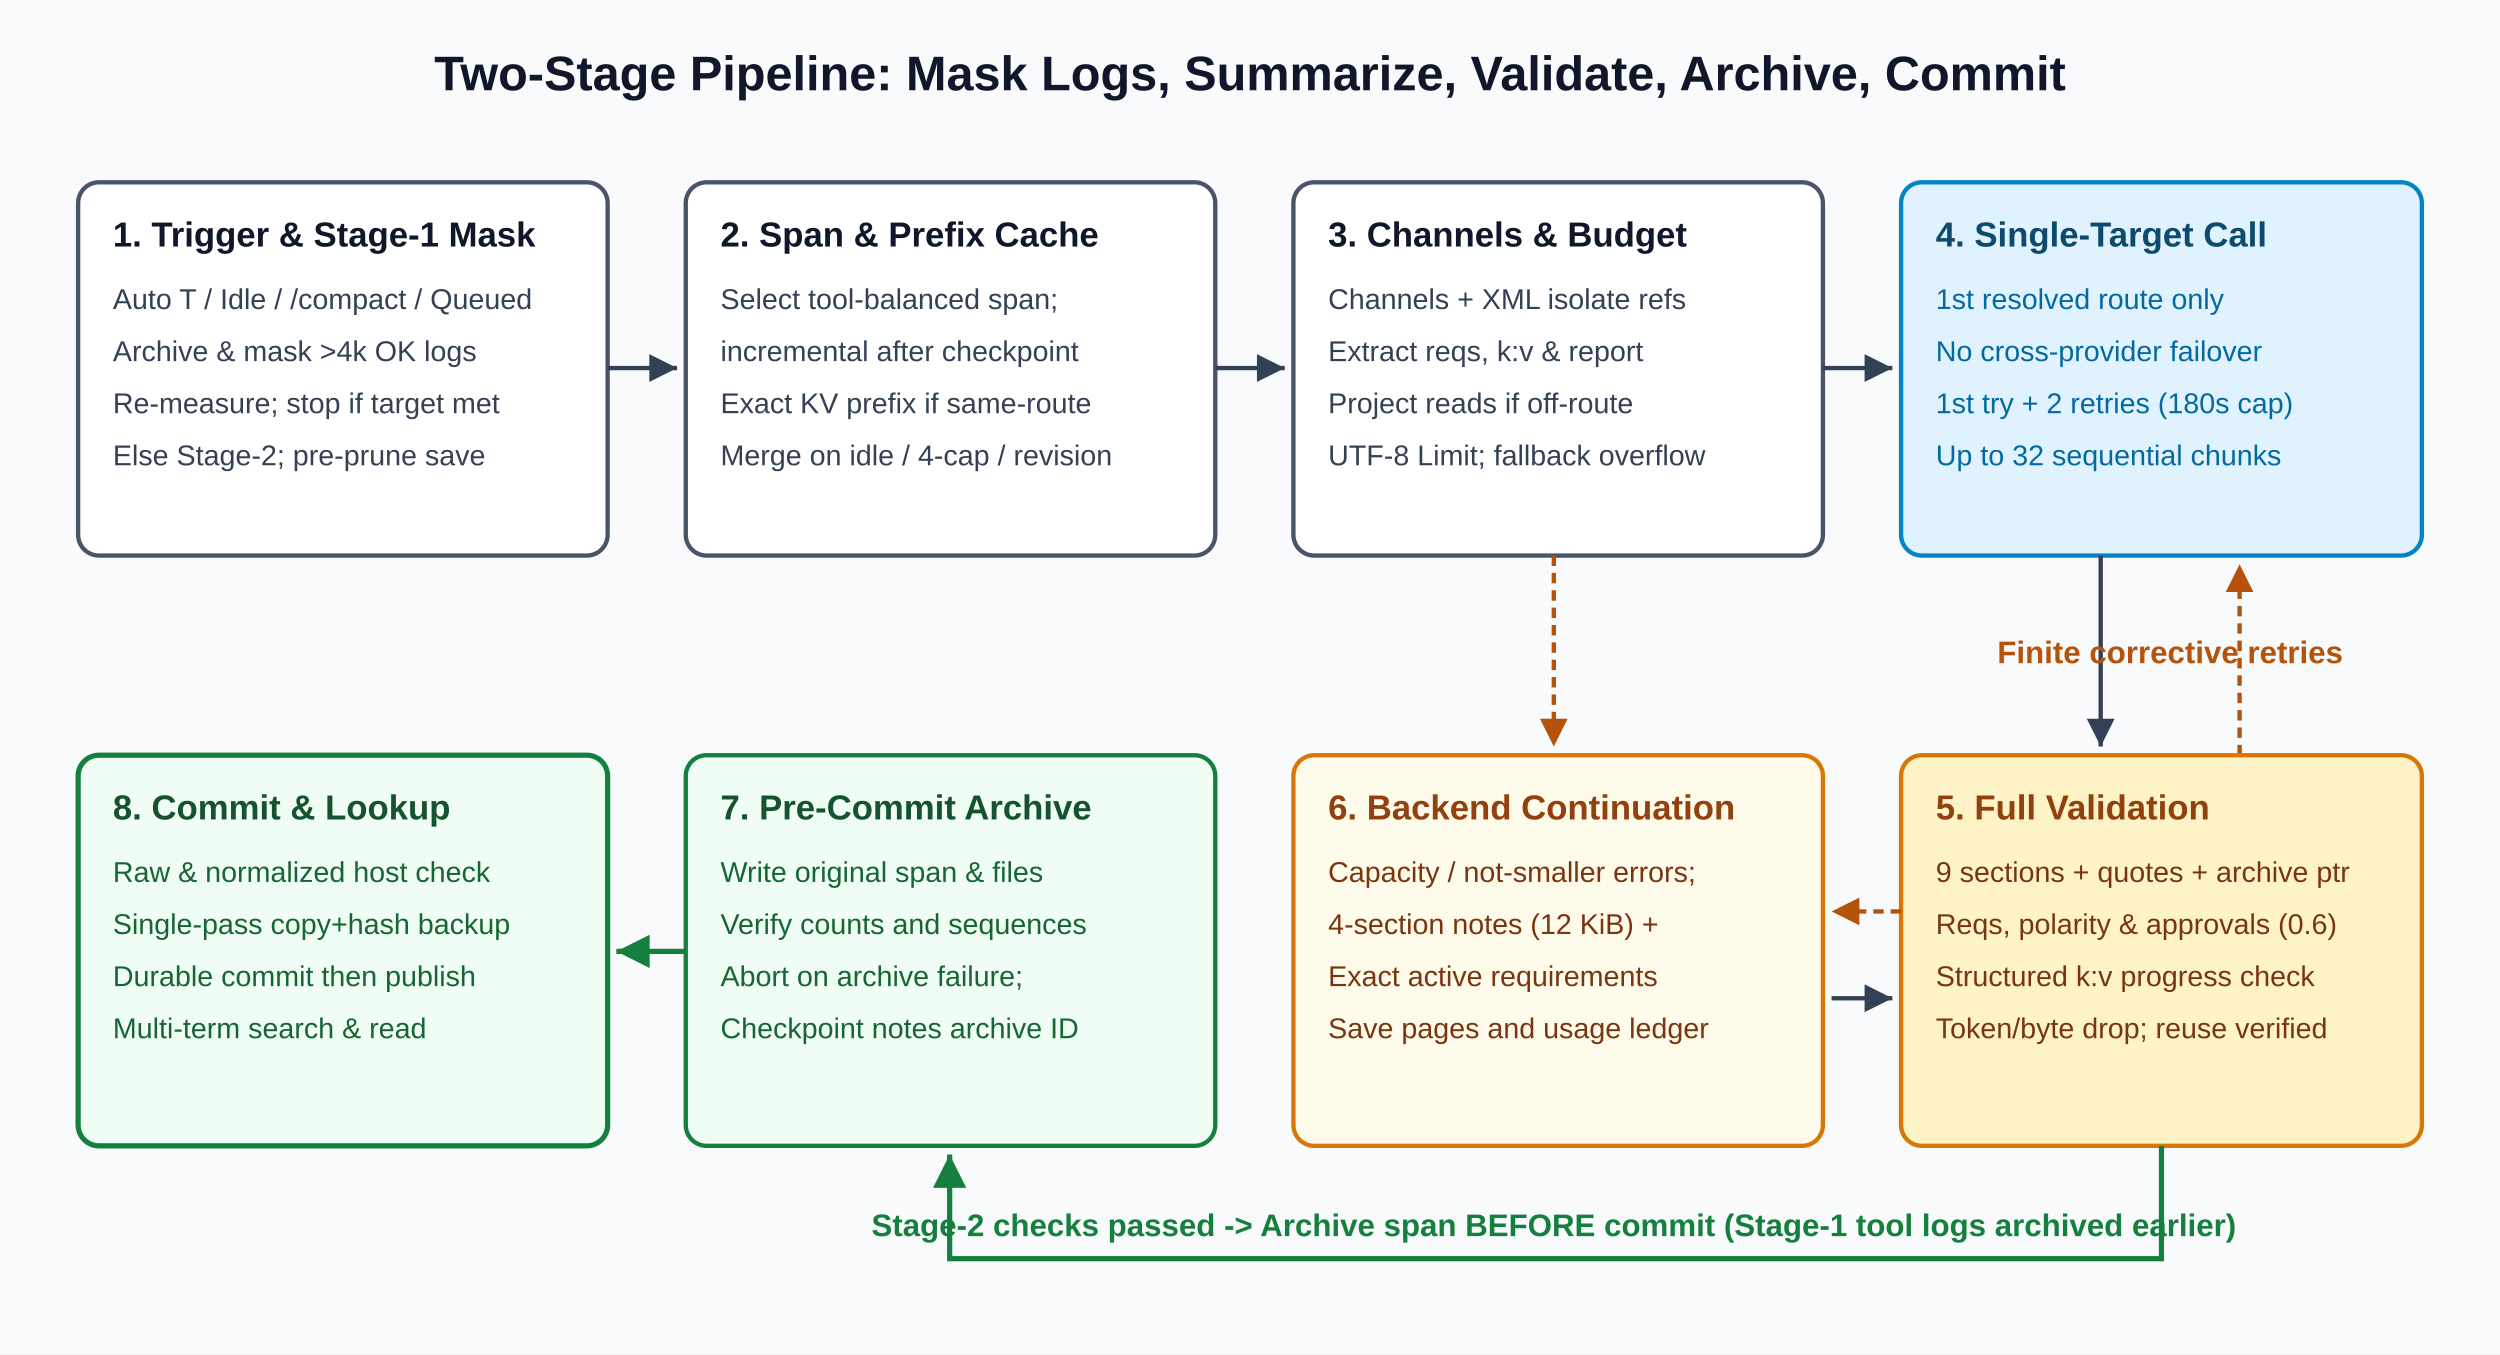
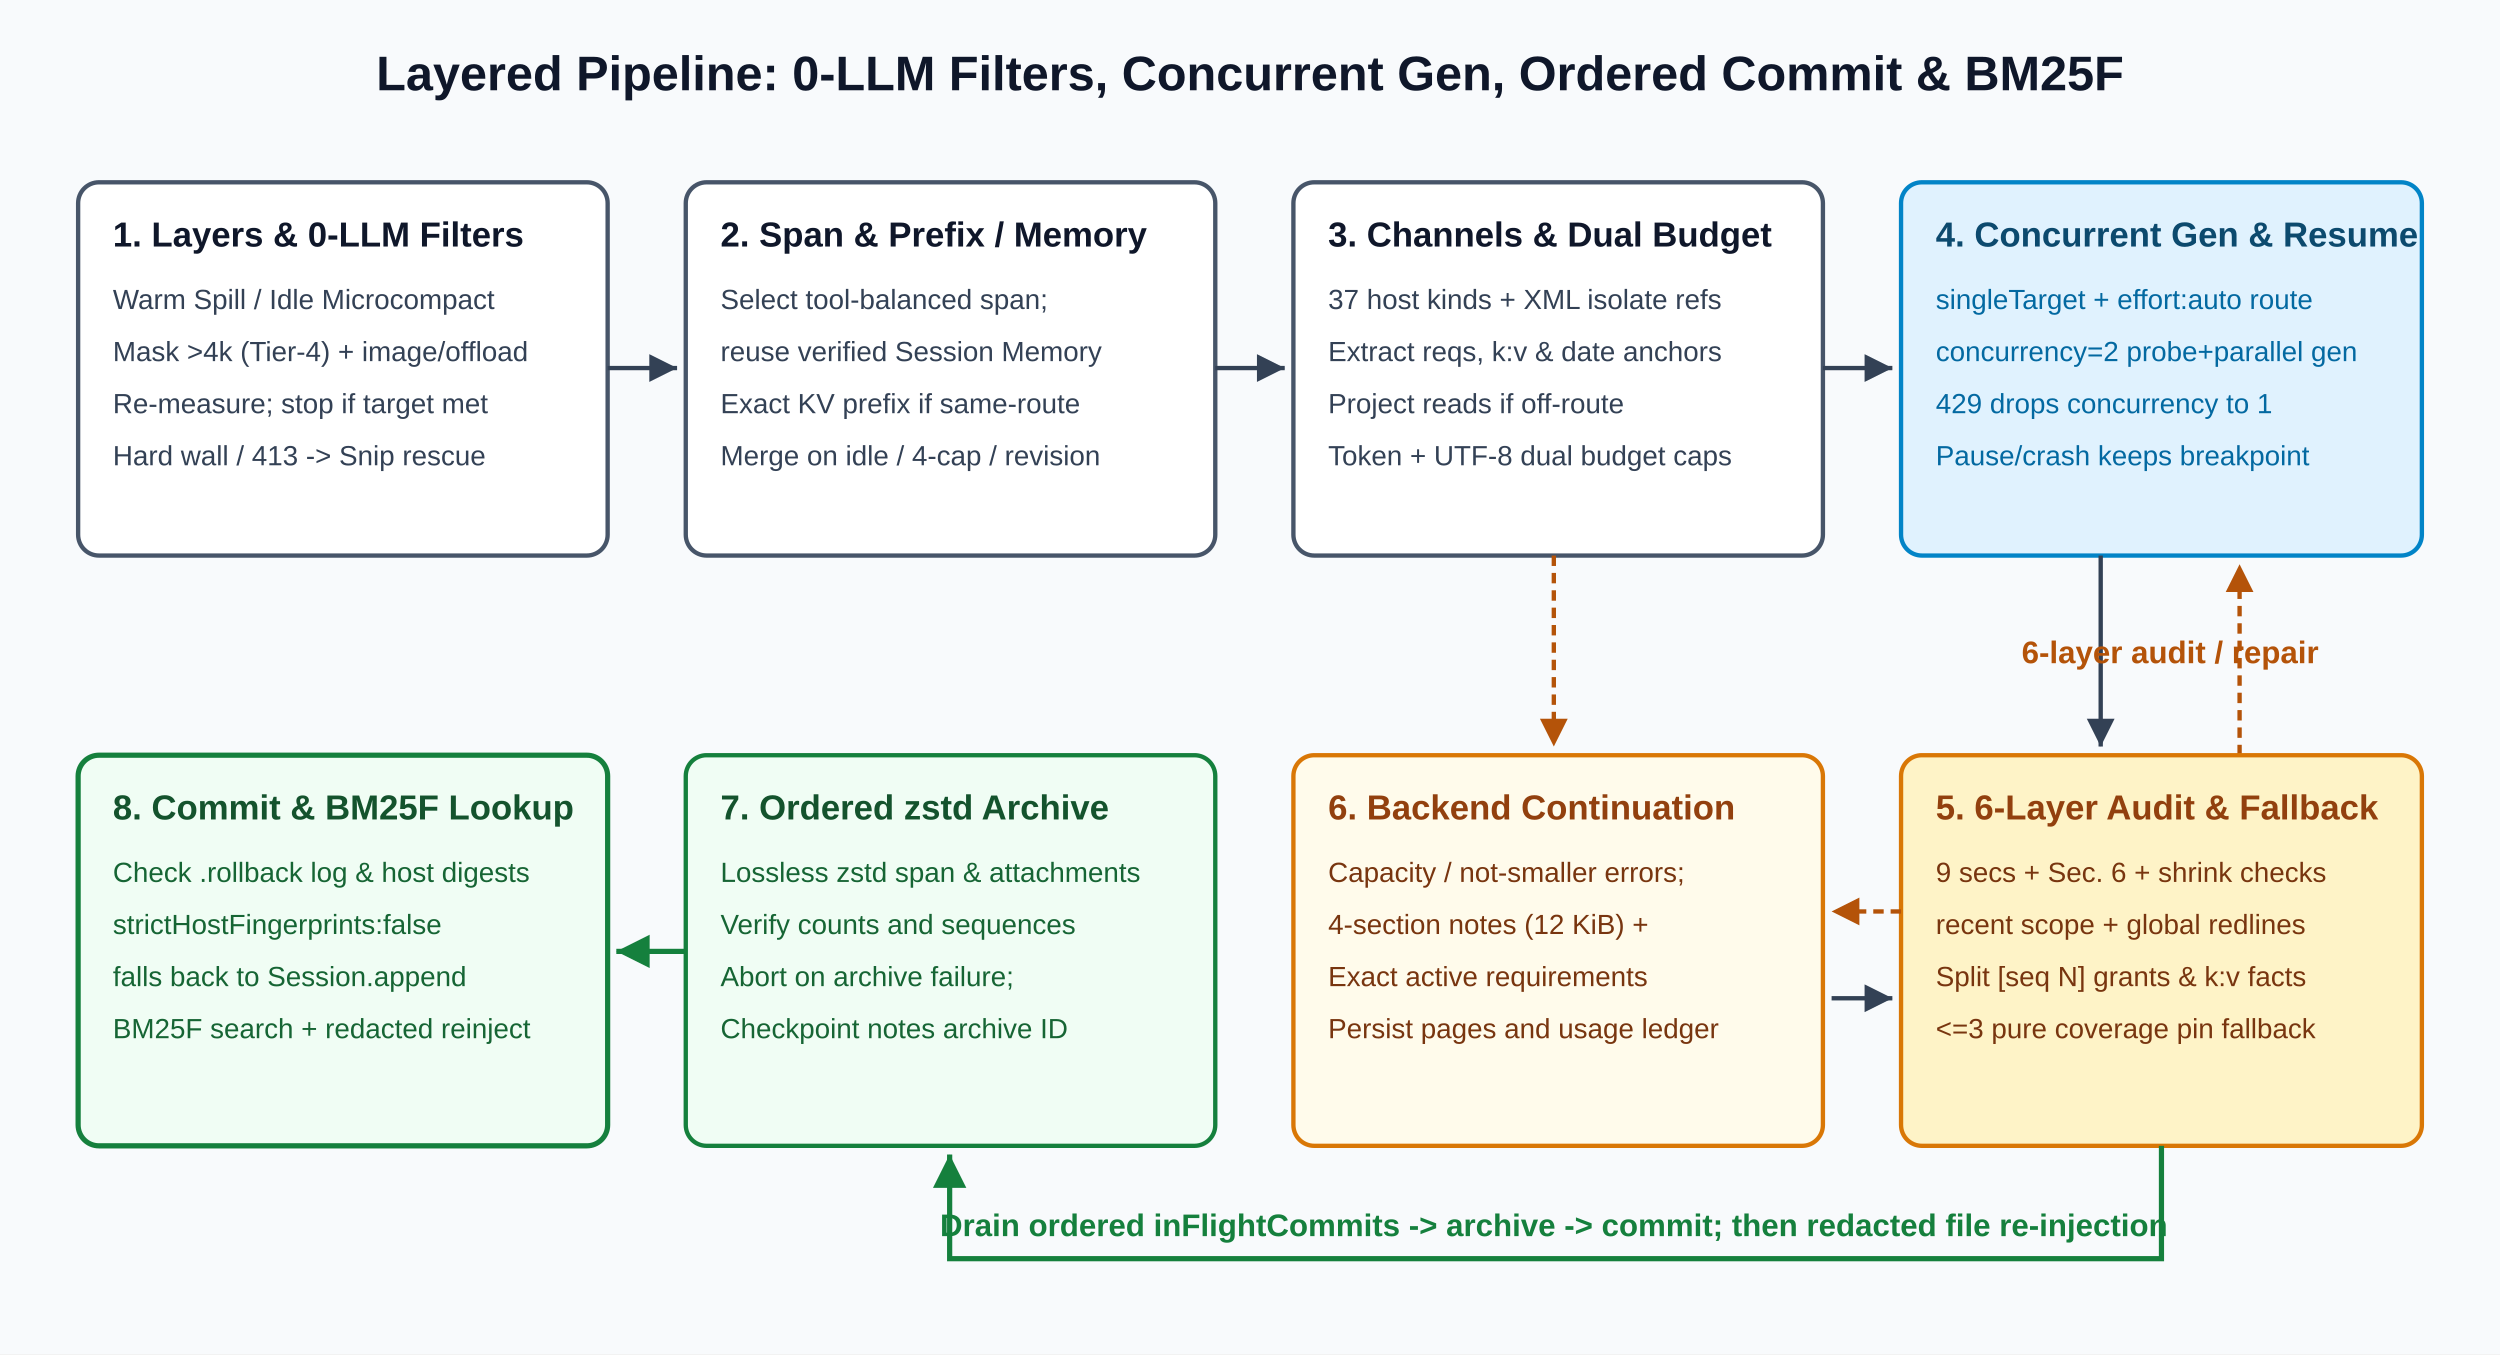
<svg xmlns="http://www.w3.org/2000/svg" width="1440" height="780" viewBox="0 0 1440 780" font-family="Arial, Noto Sans CJK SC, Microsoft YaHei, sans-serif">
  <defs>
    <marker id="p-arrow-en" viewBox="0 0 10 10" refX="8" refY="5" markerWidth="8" markerHeight="8" orient="auto">
      <path d="M 0 1 L 8 5 L 0 9 z" fill="#334155" />
    </marker>
    <marker id="p-arrow-amber-en" viewBox="0 0 10 10" refX="8" refY="5" markerWidth="8" markerHeight="8" orient="auto">
      <path d="M 0 1 L 8 5 L 0 9 z" fill="#B45309" />
    </marker>
    <marker id="p-arrow-green-en" viewBox="0 0 10 10" refX="8" refY="5" markerWidth="8" markerHeight="8" orient="auto">
      <path d="M 0 1 L 8 5 L 0 9 z" fill="#15803D" />
    </marker>
  </defs>
  <rect x="0" y="0" width="1440" height="780" fill="#F8FAFC" />
-   <text x="720" y="52" text-anchor="middle" font-size="28" font-weight="bold" fill="#0F172A">Two-Stage Pipeline: Mask Logs, Summarize, Validate, Archive, Commit</text>
+   <text x="720" y="52" text-anchor="middle" font-size="28" font-weight="bold" fill="#0F172A">Layered Pipeline: 0-LLM Filters, Concurrent Gen, Ordered Commit &amp; BM25F</text>
  <rect x="45" y="105" width="305" height="215" rx="12" fill="#FFFFFF" stroke="#475569" stroke-width="2.5" />
-   <text x="65" y="142" font-size="20" font-weight="bold" fill="#0F172A">1. Trigger &amp; Stage-1 Mask</text>
-   <text x="65" y="178" font-size="16.5" fill="#334155">
-     <tspan x="65" dy="0">Auto T / Idle / /compact / Queued</tspan>
-     <tspan x="65" dy="30">Archive &amp; mask &gt;4k OK logs</tspan>
+   <text x="65" y="142" font-size="20" font-weight="bold" fill="#0F172A">1. Layers &amp; 0-LLM Filters</text>
+   <text x="65" y="178" font-size="16" fill="#334155">
+     <tspan x="65" dy="0">Warm Spill / Idle Microcompact</tspan>
+     <tspan x="65" dy="30">Mask &gt;4k (Tier-4) + image/offload</tspan>
    <tspan x="65" dy="30">Re-measure; stop if target met</tspan>
-     <tspan x="65" dy="30">Else Stage-2; pre-prune save</tspan>
+     <tspan x="65" dy="30">Hard wall / 413 -&gt; Snip rescue</tspan>
  </text>
  <line x1="350" y1="212" x2="390" y2="212" stroke="#334155" stroke-width="2.5" marker-end="url(#p-arrow-en)" />
  <rect x="395" y="105" width="305" height="215" rx="12" fill="#FFFFFF" stroke="#475569" stroke-width="2.5" />
-   <text x="415" y="142" font-size="20" font-weight="bold" fill="#0F172A">2. Span &amp; Prefix Cache</text>
-   <text x="415" y="178" font-size="16.5" fill="#334155">
+   <text x="415" y="142" font-size="20" font-weight="bold" fill="#0F172A">2. Span &amp; Prefix / Memory</text>
+   <text x="415" y="178" font-size="16" fill="#334155">
    <tspan x="415" dy="0">Select tool-balanced span;</tspan>
-     <tspan x="415" dy="30">incremental after checkpoint</tspan>
+     <tspan x="415" dy="30">reuse verified Session Memory</tspan>
    <tspan x="415" dy="30">Exact KV prefix if same-route</tspan>
    <tspan x="415" dy="30">Merge on idle / 4-cap / revision</tspan>
  </text>
  <line x1="700" y1="212" x2="740" y2="212" stroke="#334155" stroke-width="2.5" marker-end="url(#p-arrow-en)" />
  <rect x="745" y="105" width="305" height="215" rx="12" fill="#FFFFFF" stroke="#475569" stroke-width="2.5" />
-   <text x="765" y="142" font-size="20" font-weight="bold" fill="#0F172A">3. Channels &amp; Budget</text>
-   <text x="765" y="178" font-size="16.5" fill="#334155">
-     <tspan x="765" dy="0">Channels + XML isolate refs</tspan>
-     <tspan x="765" dy="30">Extract reqs, k:v &amp; report</tspan>
+   <text x="765" y="142" font-size="20" font-weight="bold" fill="#0F172A">3. Channels &amp; Dual Budget</text>
+   <text x="765" y="178" font-size="16" fill="#334155">
+     <tspan x="765" dy="0">37 host kinds + XML isolate refs</tspan>
+     <tspan x="765" dy="30">Extract reqs, k:v &amp; date anchors</tspan>
    <tspan x="765" dy="30">Project reads if off-route</tspan>
-     <tspan x="765" dy="30">UTF-8 Limit; fallback overflow</tspan>
+     <tspan x="765" dy="30">Token + UTF-8 dual budget caps</tspan>
  </text>
  <line x1="1050" y1="212" x2="1090" y2="212" stroke="#334155" stroke-width="2.5" marker-end="url(#p-arrow-en)" />
  <rect x="1095" y="105" width="300" height="215" rx="12" fill="#E0F2FE" stroke="#0284C7" stroke-width="2.5" />
-   <text x="1115" y="142" font-size="20" font-weight="bold" fill="#0C4A6E">4. Single-Target Call</text>
-   <text x="1115" y="178" font-size="16.5" fill="#0369A1">
-     <tspan x="1115" dy="0">1st resolved route only</tspan>
-     <tspan x="1115" dy="30">No cross-provider failover</tspan>
-     <tspan x="1115" dy="30">1st try + 2 retries (180s cap)</tspan>
-     <tspan x="1115" dy="30">Up to 32 sequential chunks</tspan>
+   <text x="1115" y="142" font-size="20" font-weight="bold" fill="#0C4A6E">4. Concurrent Gen &amp; Resume</text>
+   <text x="1115" y="178" font-size="16" fill="#0369A1">
+     <tspan x="1115" dy="0">singleTarget + effort:auto route</tspan>
+     <tspan x="1115" dy="30">concurrency=2 probe+parallel gen</tspan>
+     <tspan x="1115" dy="30">429 drops concurrency to 1</tspan>
+     <tspan x="1115" dy="30">Pause/crash keeps breakpoint</tspan>
  </text>
  <line x1="1210" y1="320" x2="1210" y2="430" stroke="#334155" stroke-width="2.5" marker-end="url(#p-arrow-en)" />
  <line x1="1290" y1="435" x2="1290" y2="325" stroke="#B45309" stroke-width="2.5" stroke-dasharray="6 4" marker-end="url(#p-arrow-amber-en)" />
-   <text x="1250" y="382" text-anchor="middle" font-size="18" font-weight="bold" fill="#B45309">Finite corrective retries</text>
+   <text x="1250" y="382" text-anchor="middle" font-size="18" font-weight="bold" fill="#B45309">6-layer audit / repair</text>
  <rect x="1095" y="435" width="300" height="225" rx="12" fill="#FEF3C7" stroke="#D97706" stroke-width="2.5" />
-   <text x="1115" y="472" font-size="20" font-weight="bold" fill="#92400E">5. Full Validation</text>
-   <text x="1115" y="508" font-size="16.5" fill="#78350F">
-     <tspan x="1115" dy="0">9 sections + quotes + archive ptr</tspan>
-     <tspan x="1115" dy="30">Reqs, polarity &amp; approvals (0.6)</tspan>
-     <tspan x="1115" dy="30">Structured k:v progress check</tspan>
-     <tspan x="1115" dy="30">Token/byte drop; reuse verified</tspan>
+   <text x="1115" y="472" font-size="20" font-weight="bold" fill="#92400E">5. 6-Layer Audit &amp; Fallback</text>
+   <text x="1115" y="508" font-size="16" fill="#78350F">
+     <tspan x="1115" dy="0">9 secs + Sec. 6 + shrink checks</tspan>
+     <tspan x="1115" dy="30">recent scope + global redlines</tspan>
+     <tspan x="1115" dy="30">Split [seq N] grants &amp; k:v facts</tspan>
+     <tspan x="1115" dy="30">&lt;=3 pure coverage pin fallback</tspan>
  </text>
  <line x1="895" y1="320" x2="895" y2="430" stroke="#B45309" stroke-width="2.5" stroke-dasharray="6 4" marker-end="url(#p-arrow-amber-en)" />
  <line x1="1095" y1="525" x2="1055" y2="525" stroke="#B45309" stroke-width="2.5" stroke-dasharray="6 4" marker-end="url(#p-arrow-amber-en)" />
  <line x1="1055" y1="575" x2="1090" y2="575" stroke="#334155" stroke-width="2.5" marker-end="url(#p-arrow-en)" />
  <rect x="745" y="435" width="305" height="225" rx="12" fill="#FFFBEB" stroke="#D97706" stroke-width="2.5" />
  <text x="765" y="472" font-size="20" font-weight="bold" fill="#92400E">6. Backend Continuation</text>
-   <text x="765" y="508" font-size="16.5" fill="#78350F">
+   <text x="765" y="508" font-size="16" fill="#78350F">
    <tspan x="765" dy="0">Capacity / not-smaller errors;</tspan>
    <tspan x="765" dy="30">4-section notes (12 KiB) +</tspan>
    <tspan x="765" dy="30">Exact active requirements</tspan>
-     <tspan x="765" dy="30">Save pages and usage ledger</tspan>
+     <tspan x="765" dy="30">Persist pages and usage ledger</tspan>
  </text>
  <path d="M 1245 660 L 1245 725 L 547 725 L 547 665" fill="none" stroke="#15803D" stroke-width="3" marker-end="url(#p-arrow-green-en)" />
-   <text x="895" y="712" text-anchor="middle" font-size="18" font-weight="bold" fill="#15803D">Stage-2 checks passed -&gt; Archive span BEFORE commit (Stage-1 tool logs archived earlier)</text>
+   <text x="895" y="712" text-anchor="middle" font-size="18" font-weight="bold" fill="#15803D">Drain ordered inFlightCommits -&gt; archive -&gt; commit; then redacted file re-injection</text>
  <rect x="395" y="435" width="305" height="225" rx="12" fill="#F0FDF4" stroke="#15803D" stroke-width="2.5" />
-   <text x="415" y="472" font-size="20" font-weight="bold" fill="#14532D">7. Pre-Commit Archive</text>
-   <text x="415" y="508" font-size="16.5" fill="#166534">
-     <tspan x="415" dy="0">Write original span &amp; files</tspan>
+   <text x="415" y="472" font-size="20" font-weight="bold" fill="#14532D">7. Ordered zstd Archive</text>
+   <text x="415" y="508" font-size="16" fill="#166534">
+     <tspan x="415" dy="0">Lossless zstd span &amp; attachments</tspan>
    <tspan x="415" dy="30">Verify counts and sequences</tspan>
    <tspan x="415" dy="30">Abort on archive failure;</tspan>
    <tspan x="415" dy="30">Checkpoint notes archive ID</tspan>
  </text>
  <line x1="395" y1="548" x2="355" y2="548" stroke="#15803D" stroke-width="3" marker-end="url(#p-arrow-green-en)" />
  <rect x="45" y="435" width="305" height="225" rx="12" fill="#F0FDF4" stroke="#15803D" stroke-width="3" />
-   <text x="65" y="472" font-size="20" font-weight="bold" fill="#14532D">8. Commit &amp; Lookup</text>
-   <text x="65" y="508" font-size="16.5" fill="#166534">
-     <tspan x="65" dy="0">Raw &amp; normalized host check</tspan>
-     <tspan x="65" dy="30">Single-pass copy+hash backup</tspan>
-     <tspan x="65" dy="30">Durable commit then publish</tspan>
-     <tspan x="65" dy="30">Multi-term search &amp; read</tspan>
+   <text x="65" y="472" font-size="20" font-weight="bold" fill="#14532D">8. Commit &amp; BM25F Lookup</text>
+   <text x="65" y="508" font-size="16" fill="#166534">
+     <tspan x="65" dy="0">Check .rollback log &amp; host digests</tspan>
+     <tspan x="65" dy="30">strictHostFingerprints:false</tspan>
+     <tspan x="65" dy="30">falls back to Session.append</tspan>
+     <tspan x="65" dy="30">BM25F search + redacted reinject</tspan>
  </text>
</svg>
